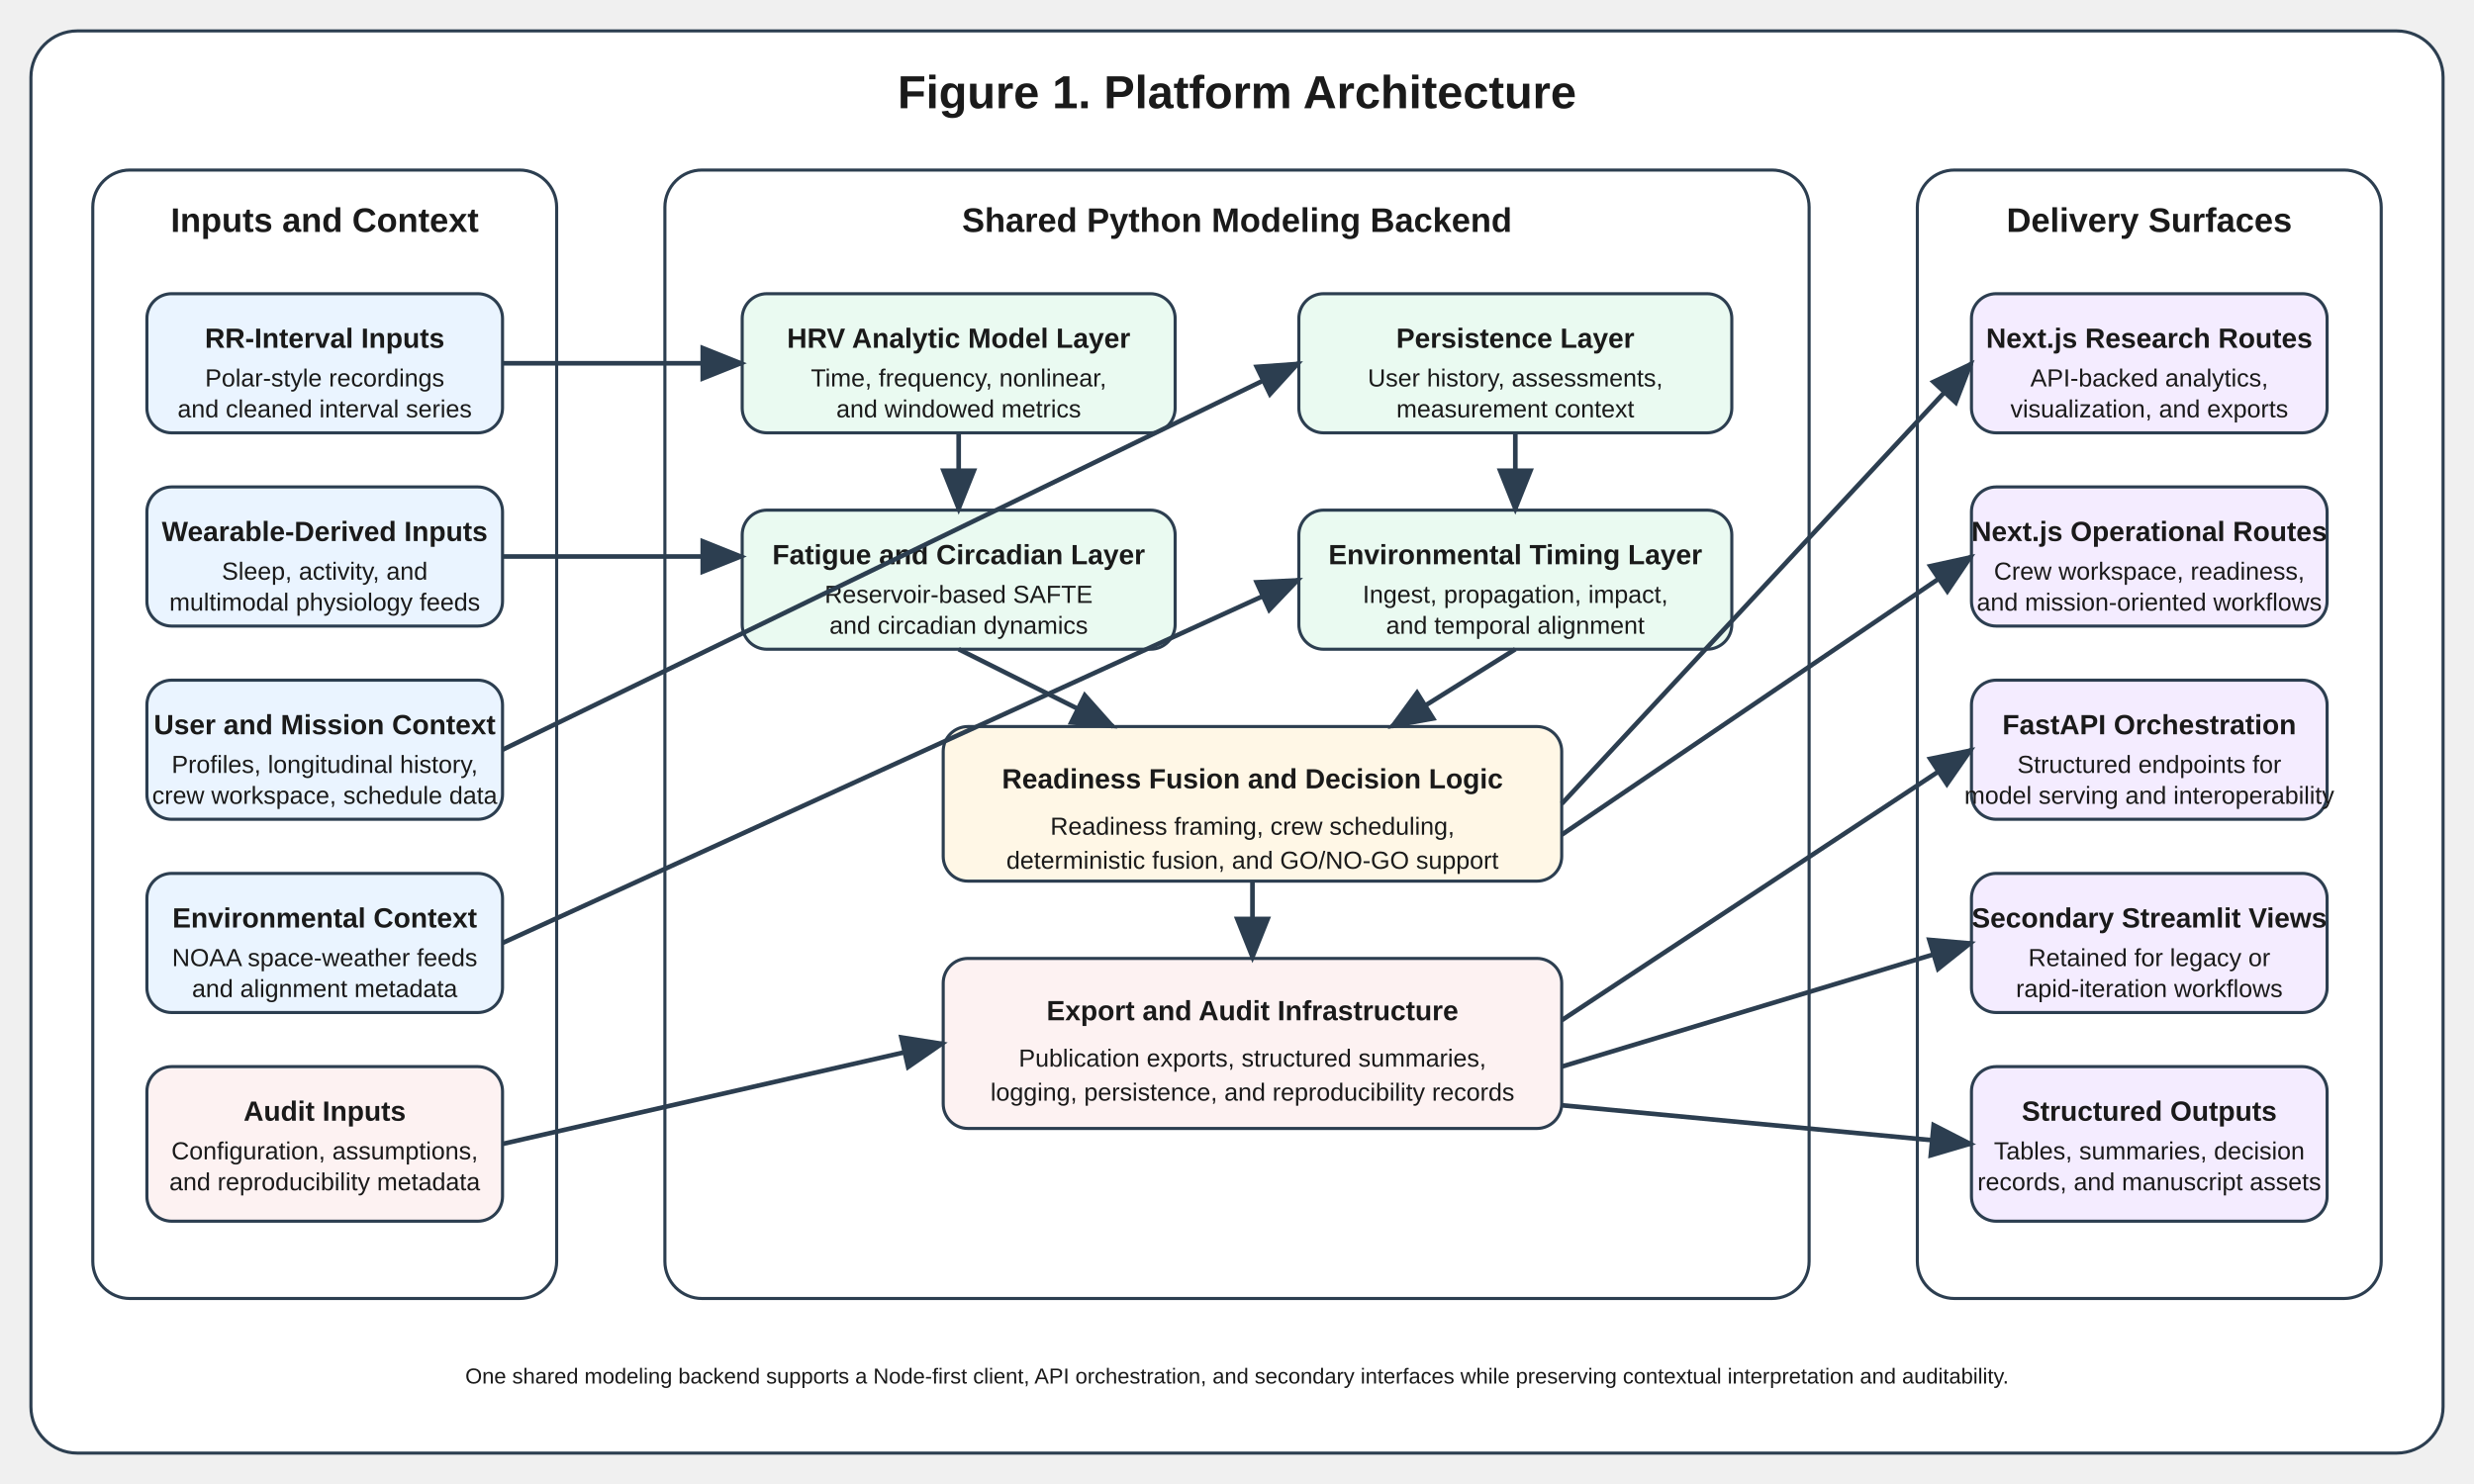
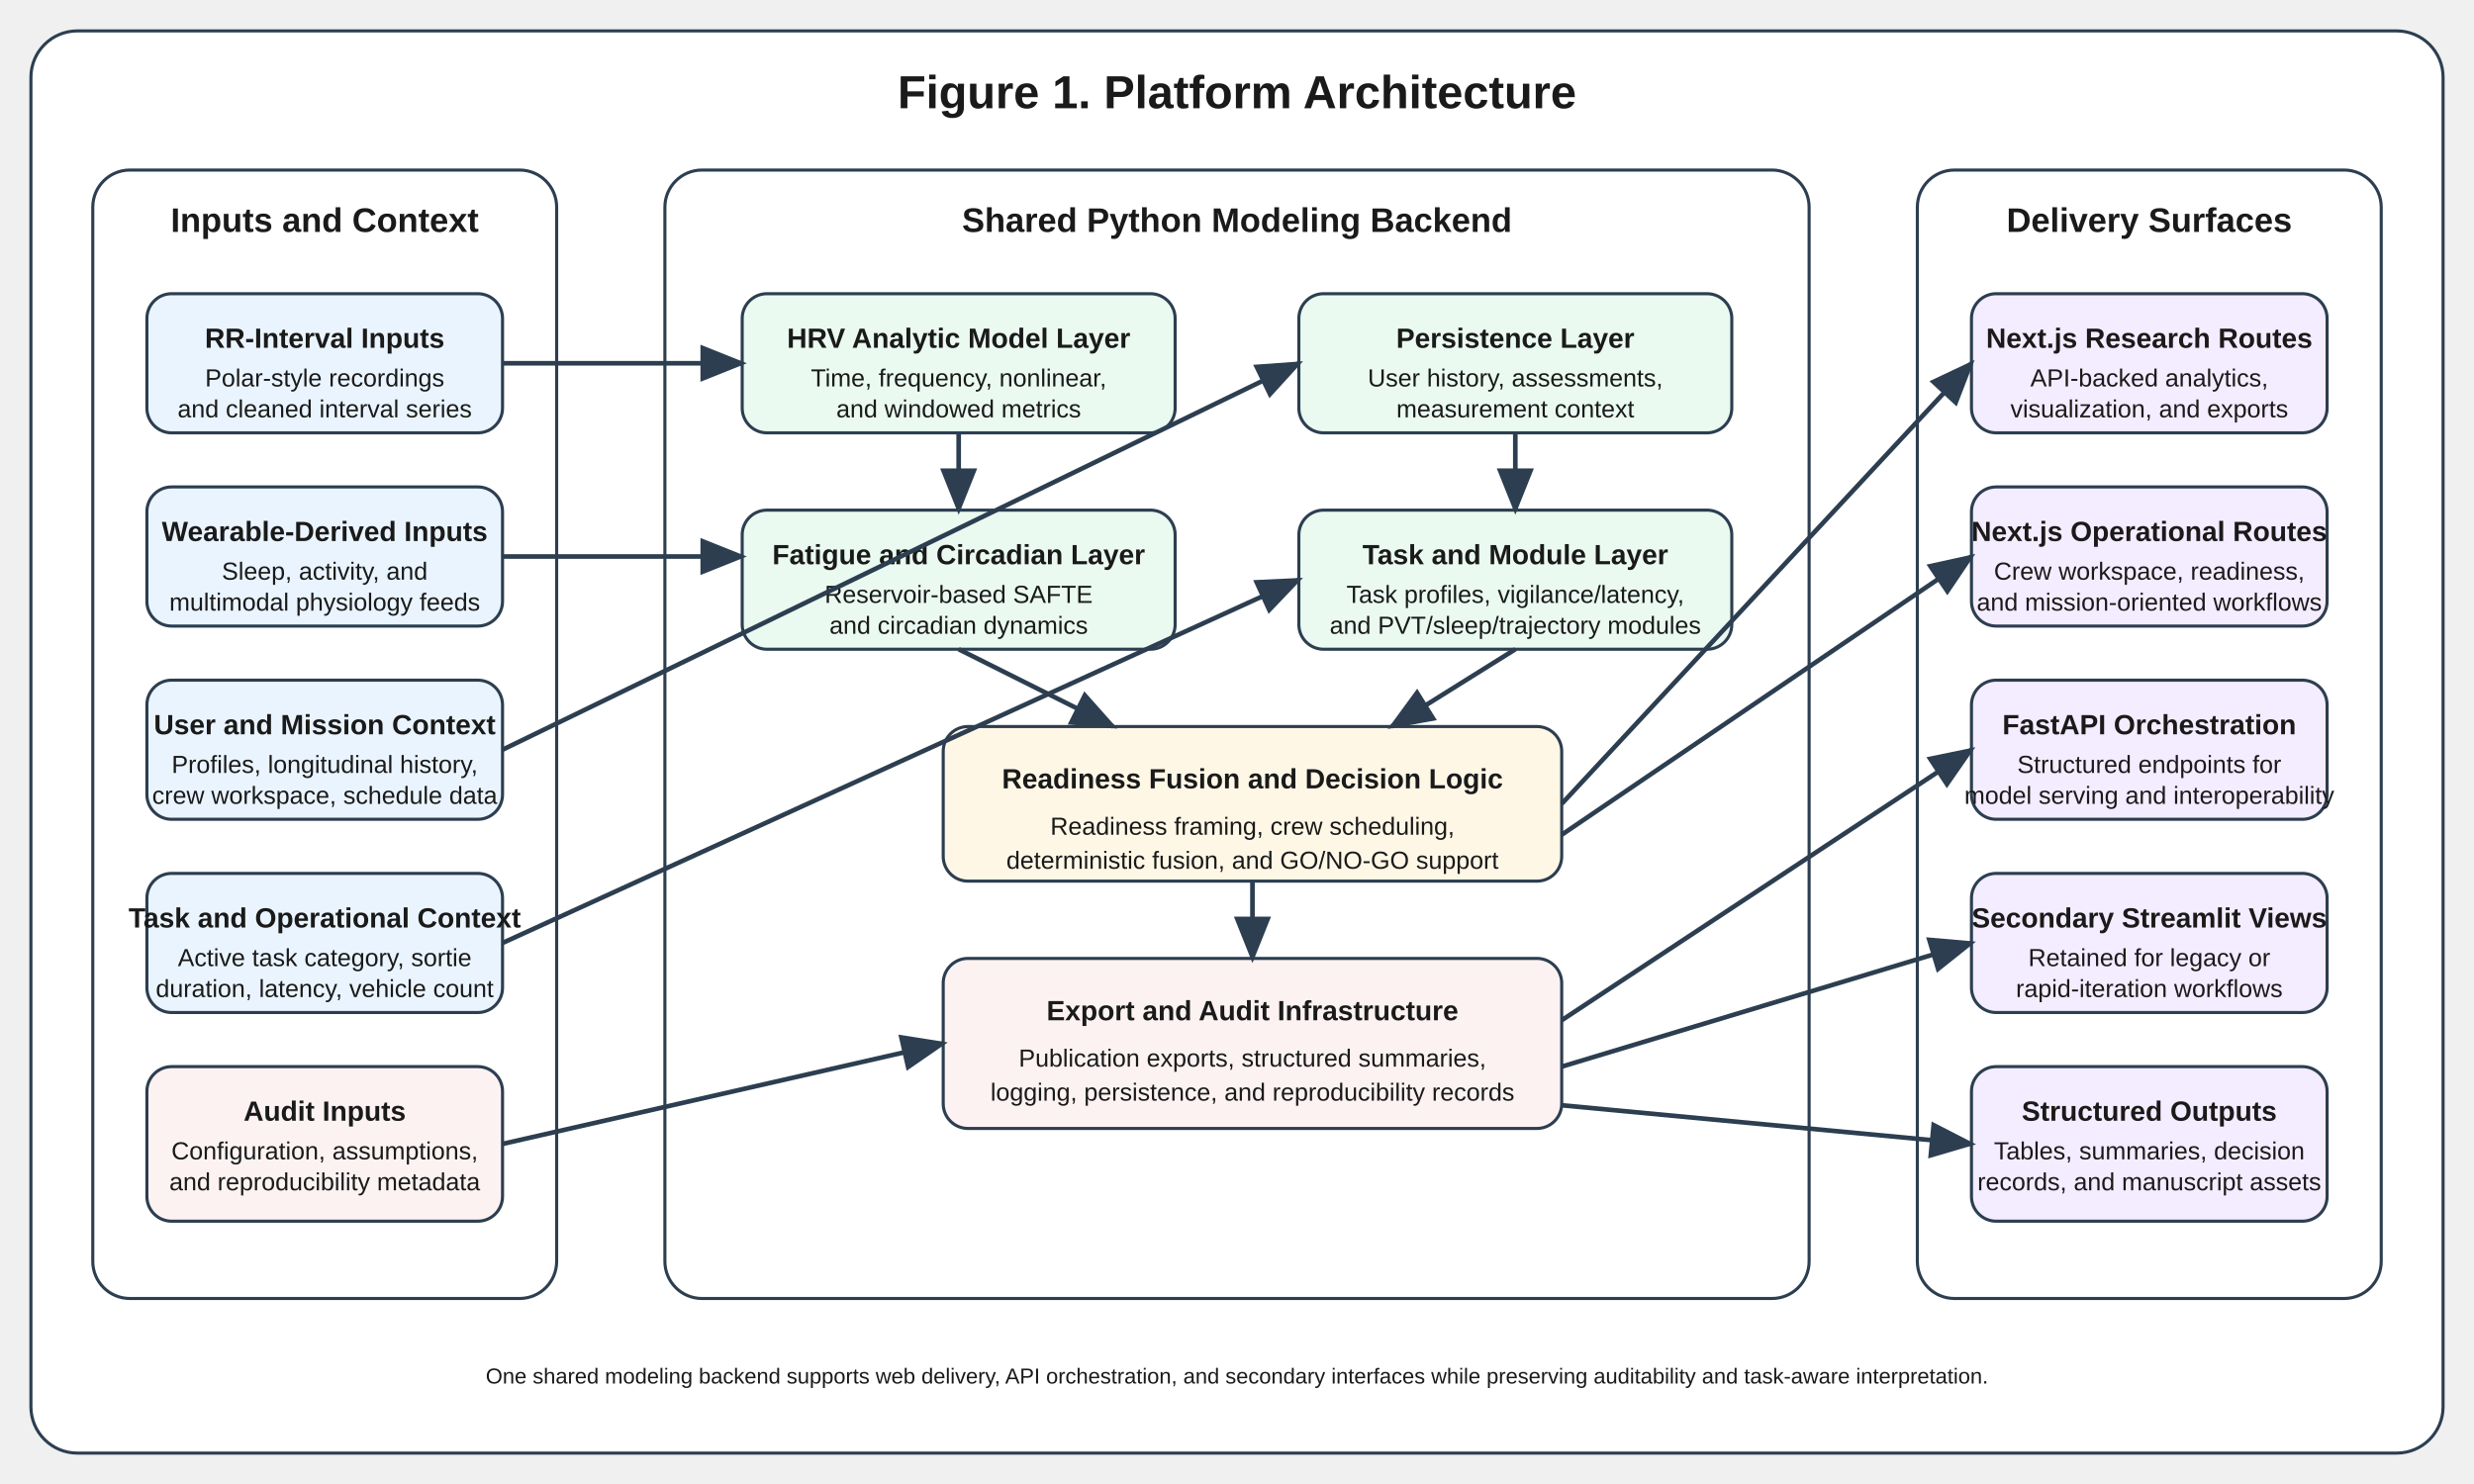
<svg xmlns="http://www.w3.org/2000/svg" width="1600" height="960" viewBox="0 0 1600 960" role="img" aria-labelledby="title desc">
  <defs>
    <style>
      .title { font: 700 30px Arial, Helvetica, sans-serif; fill: #1a1a1a; }
      .section { font: 700 22px Arial, Helvetica, sans-serif; fill: #1a1a1a; }
      .label { font: 700 18px Arial, Helvetica, sans-serif; fill: #1a1a1a; }
      .body { font: 16px Arial, Helvetica, sans-serif; fill: #1a1a1a; }
      .small { font: 14px Arial, Helvetica, sans-serif; fill: #1a1a1a; }
      .panel { fill: #ffffff; stroke: #2c3e50; stroke-width: 2; rx: 24; ry: 24; }
      .input { fill: #eaf4ff; stroke: #2c3e50; stroke-width: 2; rx: 16; ry: 16; }
      .core { fill: #eafaf1; stroke: #2c3e50; stroke-width: 2; rx: 16; ry: 16; }
      .decision { fill: #fff7e6; stroke: #2c3e50; stroke-width: 2; rx: 16; ry: 16; }
      .delivery { fill: #f4ecff; stroke: #2c3e50; stroke-width: 2; rx: 16; ry: 16; }
      .support { fill: #fdf2f2; stroke: #2c3e50; stroke-width: 2; rx: 16; ry: 16; }
      .arrow { stroke: #2c3e50; stroke-width: 3; fill: none; marker-end: url(#arrowhead); }
    </style>
    <marker id="arrowhead" markerWidth="10" markerHeight="8" refX="9" refY="4" orient="auto">
      <polygon points="0,0 10,4 0,8" fill="#2c3e50" />
    </marker>
  </defs>
  <rect x="20" y="20" width="1560" height="920" fill="#ffffff" stroke="#2c3e50" stroke-width="2" rx="30" ry="30" />
  <text x="800" y="70" text-anchor="middle" class="title">Figure 1. Platform Architecture</text>
  <rect x="60" y="110" width="300" height="730" class="panel" />
  <text x="210" y="150" text-anchor="middle" class="section">Inputs and Context</text>
  <rect x="95" y="190" width="230" height="90" class="input" />
  <text x="210" y="225" text-anchor="middle" class="label">RR-Interval Inputs</text>
  <text x="210" y="250" text-anchor="middle" class="body">Polar-style recordings</text>
  <text x="210" y="270" text-anchor="middle" class="body">and cleaned interval series</text>
  <rect x="95" y="315" width="230" height="90" class="input" />
  <text x="210" y="350" text-anchor="middle" class="label">Wearable-Derived Inputs</text>
  <text x="210" y="375" text-anchor="middle" class="body">Sleep, activity, and</text>
  <text x="210" y="395" text-anchor="middle" class="body">multimodal physiology feeds</text>
  <rect x="95" y="440" width="230" height="90" class="input" />
  <text x="210" y="475" text-anchor="middle" class="label">User and Mission Context</text>
  <text x="210" y="500" text-anchor="middle" class="body">Profiles, longitudinal history,</text>
  <text x="210" y="520" text-anchor="middle" class="body">crew workspace, schedule data</text>
  <rect x="95" y="565" width="230" height="90" class="input" />
-   <text x="210" y="600" text-anchor="middle" class="label">Environmental Context</text>
-   <text x="210" y="625" text-anchor="middle" class="body">NOAA space-weather feeds</text>
-   <text x="210" y="645" text-anchor="middle" class="body">and alignment metadata</text>
+   <text x="210" y="600" text-anchor="middle" class="label">Task and Operational Context</text>
+   <text x="210" y="625" text-anchor="middle" class="body">Active task category, sortie</text>
+   <text x="210" y="645" text-anchor="middle" class="body">duration, latency, vehicle count</text>
  <rect x="95" y="690" width="230" height="100" class="support" />
  <text x="210" y="725" text-anchor="middle" class="label">Audit Inputs</text>
  <text x="210" y="750" text-anchor="middle" class="body">Configuration, assumptions,</text>
  <text x="210" y="770" text-anchor="middle" class="body">and reproducibility metadata</text>
  <rect x="430" y="110" width="740" height="730" class="panel" />
  <text x="800" y="150" text-anchor="middle" class="section">Shared Python Modeling Backend</text>
  <rect x="480" y="190" width="280" height="90" class="core" />
  <text x="620" y="225" text-anchor="middle" class="label">HRV Analytic Model Layer</text>
  <text x="620" y="250" text-anchor="middle" class="body">Time, frequency, nonlinear,</text>
  <text x="620" y="270" text-anchor="middle" class="body">and windowed metrics</text>
  <rect x="840" y="190" width="280" height="90" class="core" />
  <text x="980" y="225" text-anchor="middle" class="label">Persistence Layer</text>
  <text x="980" y="250" text-anchor="middle" class="body">User history, assessments,</text>
  <text x="980" y="270" text-anchor="middle" class="body">measurement context</text>
  <rect x="480" y="330" width="280" height="90" class="core" />
  <text x="620" y="365" text-anchor="middle" class="label">Fatigue and Circadian Layer</text>
  <text x="620" y="390" text-anchor="middle" class="body">Reservoir-based SAFTE</text>
  <text x="620" y="410" text-anchor="middle" class="body">and circadian dynamics</text>
  <rect x="840" y="330" width="280" height="90" class="core" />
-   <text x="980" y="365" text-anchor="middle" class="label">Environmental Timing Layer</text>
-   <text x="980" y="390" text-anchor="middle" class="body">Ingest, propagation, impact,</text>
-   <text x="980" y="410" text-anchor="middle" class="body">and temporal alignment</text>
+   <text x="980" y="365" text-anchor="middle" class="label">Task and Module Layer</text>
+   <text x="980" y="390" text-anchor="middle" class="body">Task profiles, vigilance/latency,</text>
+   <text x="980" y="410" text-anchor="middle" class="body">and PVT/sleep/trajectory modules</text>
  <rect x="610" y="470" width="400" height="100" class="decision" />
  <text x="810" y="510" text-anchor="middle" class="label">Readiness Fusion and Decision Logic</text>
  <text x="810" y="540" text-anchor="middle" class="body">Readiness framing, crew scheduling,</text>
  <text x="810" y="562" text-anchor="middle" class="body">deterministic fusion, and GO/NO-GO support</text>
  <rect x="610" y="620" width="400" height="110" class="support" />
  <text x="810" y="660" text-anchor="middle" class="label">Export and Audit Infrastructure</text>
  <text x="810" y="690" text-anchor="middle" class="body">Publication exports, structured summaries,</text>
  <text x="810" y="712" text-anchor="middle" class="body">logging, persistence, and reproducibility records</text>
  <rect x="1240" y="110" width="300" height="730" class="panel" />
  <text x="1390" y="150" text-anchor="middle" class="section">Delivery Surfaces</text>
  <rect x="1275" y="190" width="230" height="90" class="delivery" />
  <text x="1390" y="225" text-anchor="middle" class="label">Next.js Research Routes</text>
  <text x="1390" y="250" text-anchor="middle" class="body">API-backed analytics,</text>
  <text x="1390" y="270" text-anchor="middle" class="body">visualization, and exports</text>
  <rect x="1275" y="315" width="230" height="90" class="delivery" />
  <text x="1390" y="350" text-anchor="middle" class="label">Next.js Operational Routes</text>
  <text x="1390" y="375" text-anchor="middle" class="body">Crew workspace, readiness,</text>
  <text x="1390" y="395" text-anchor="middle" class="body">and mission-oriented workflows</text>
  <rect x="1275" y="440" width="230" height="90" class="delivery" />
  <text x="1390" y="475" text-anchor="middle" class="label">FastAPI Orchestration</text>
  <text x="1390" y="500" text-anchor="middle" class="body">Structured endpoints for</text>
  <text x="1390" y="520" text-anchor="middle" class="body">model serving and interoperability</text>
  <rect x="1275" y="565" width="230" height="90" class="delivery" />
  <text x="1390" y="600" text-anchor="middle" class="label">Secondary Streamlit Views</text>
  <text x="1390" y="625" text-anchor="middle" class="body">Retained for legacy or</text>
  <text x="1390" y="645" text-anchor="middle" class="body">rapid-iteration workflows</text>
  <rect x="1275" y="690" width="230" height="100" class="delivery" />
  <text x="1390" y="725" text-anchor="middle" class="label">Structured Outputs</text>
  <text x="1390" y="750" text-anchor="middle" class="body">Tables, summaries, decision</text>
  <text x="1390" y="770" text-anchor="middle" class="body">records, and manuscript assets</text>
  <path d="M 325 235 L 480 235" class="arrow" />
  <path d="M 325 360 L 480 360" class="arrow" />
  <path d="M 325 485 L 840 235" class="arrow" />
  <path d="M 325 610 L 840 375" class="arrow" />
  <path d="M 325 740 L 610 675" class="arrow" />
  <path d="M 620 280 L 620 330" class="arrow" />
  <path d="M 980 280 L 980 330" class="arrow" />
  <path d="M 620 420 L 720 470" class="arrow" />
  <path d="M 980 420 L 900 470" class="arrow" />
  <path d="M 810 570 L 810 620" class="arrow" />
  <path d="M 1010 520 L 1275 235" class="arrow" />
  <path d="M 1010 540 L 1275 360" class="arrow" />
  <path d="M 1010 660 L 1275 485" class="arrow" />
  <path d="M 1010 690 L 1275 610" class="arrow" />
  <path d="M 1010 715 L 1275 740" class="arrow" />
-   <text x="800" y="895" text-anchor="middle" class="small">One shared modeling backend supports a Node-first client, API orchestration, and secondary interfaces while preserving contextual interpretation and auditability.</text>
+   <text x="800" y="895" text-anchor="middle" class="small">One shared modeling backend supports web delivery, API orchestration, and secondary interfaces while preserving auditability and task-aware interpretation.</text>
</svg>
